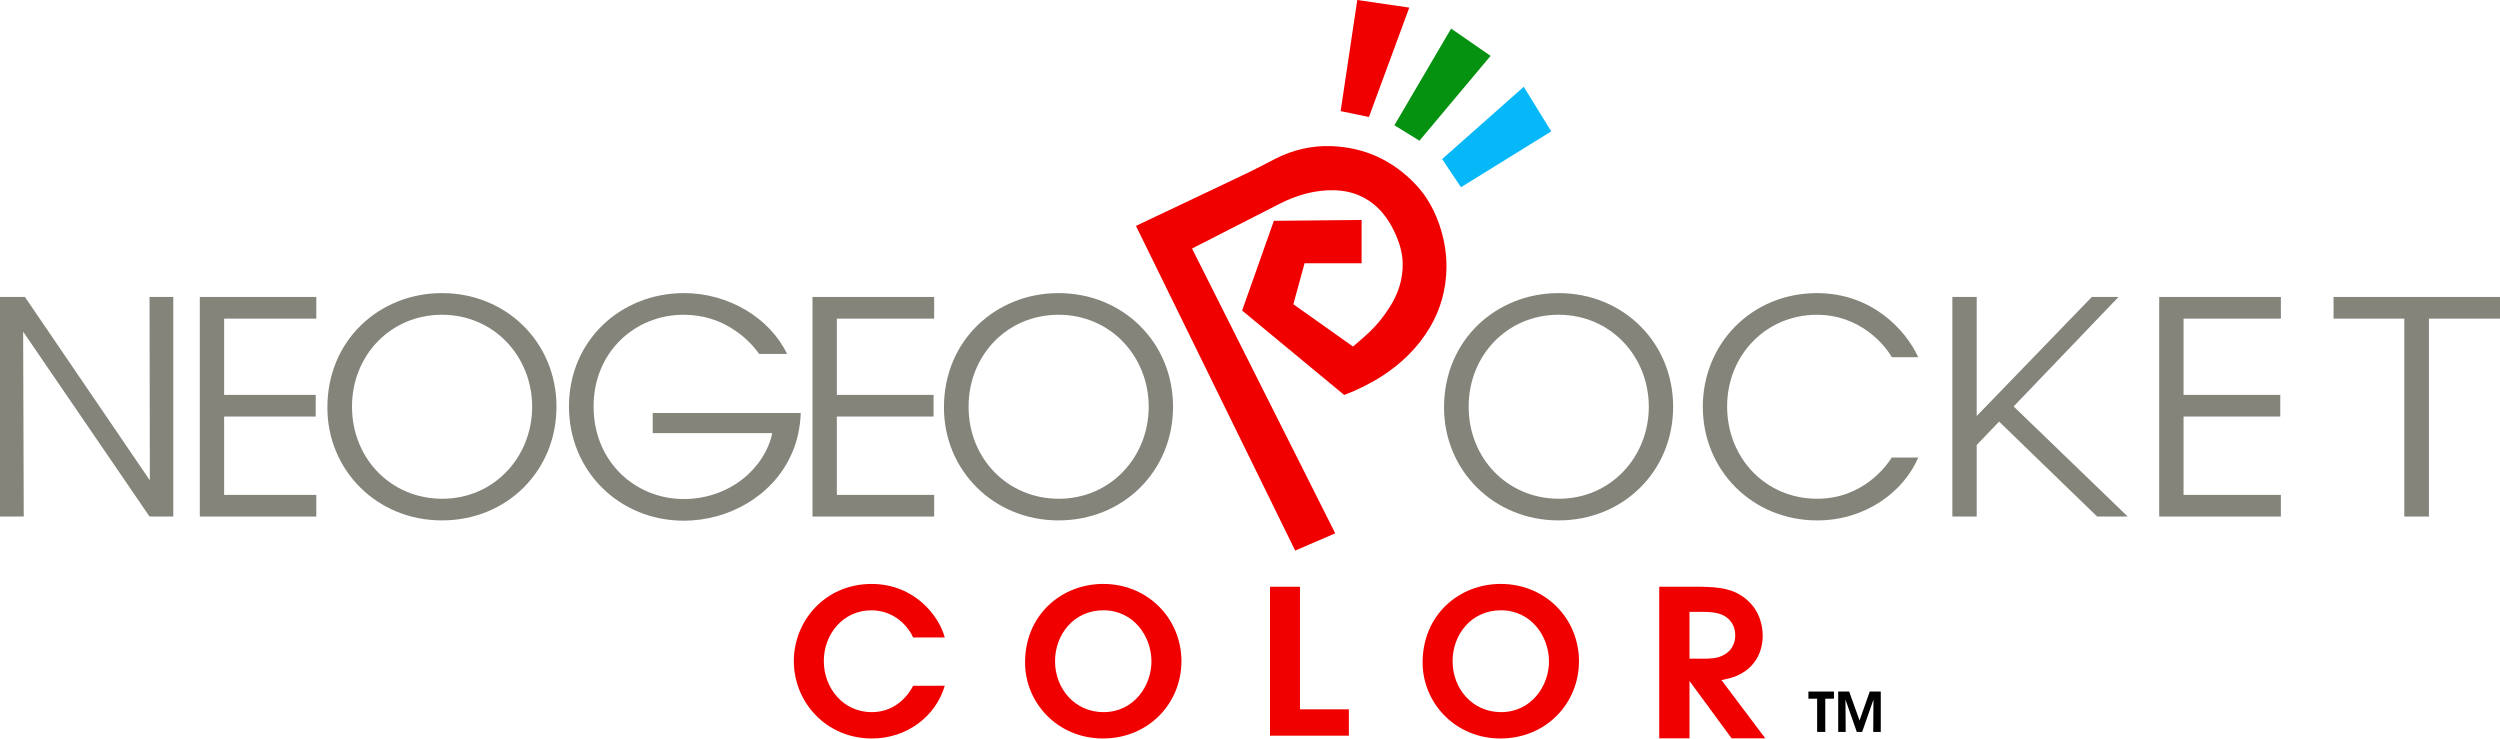
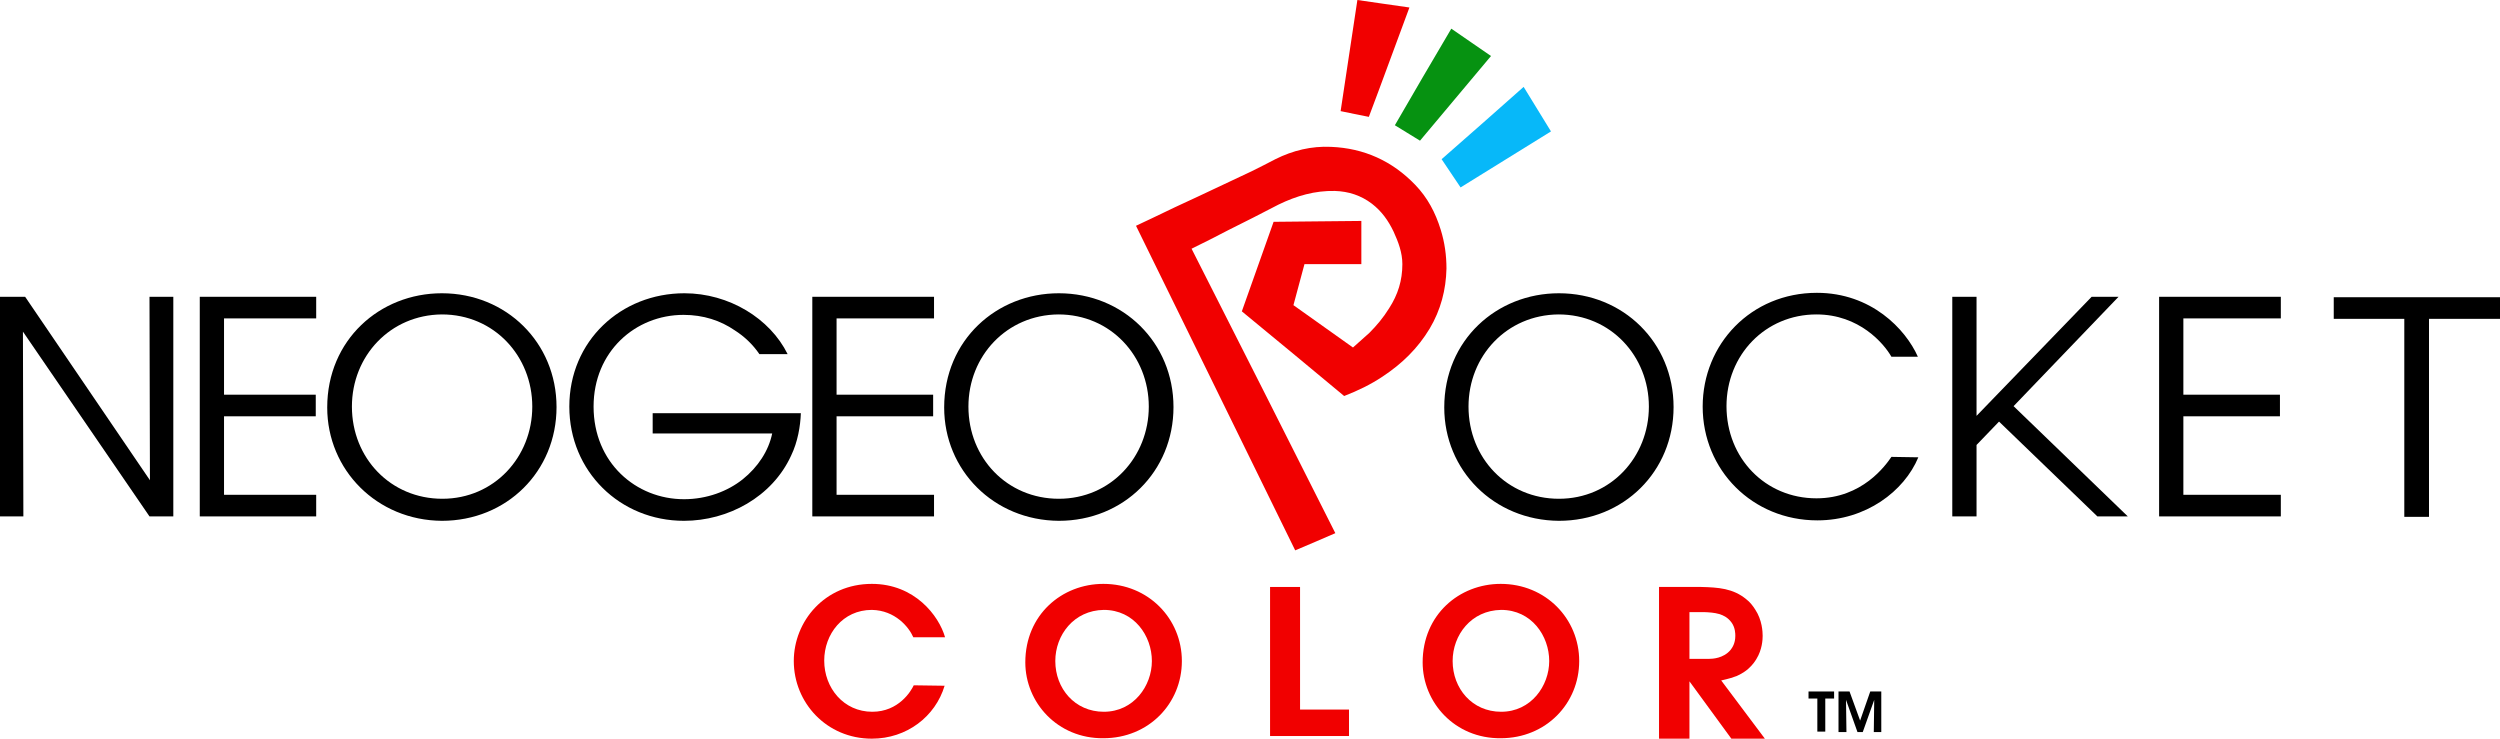
- <svg xmlns="http://www.w3.org/2000/svg" version="1.1" id="Ebene_3" x="0px" y="0px" width="566.927px" height="167.468px" viewBox="0 0 566.927 167.468" enable-background="new 0 0 566.927 167.468" xml:space="preserve">
+ <svg xmlns="http://www.w3.org/2000/svg" version="1.1" id="Ebene_3" x="0px" y="0px" viewBox="0 0 566.9 167.5" style="enable-background:new 0 0 566.9 167.5;" xml:space="preserve">
+   <style type="text/css">
+ 	.st0{fill:#F10000;}
+ 	.st1{fill:none;}
+ 	.st2{fill:#07B8F9;}
+ 	.st3{fill:#069211;}
+ </style>
  <g>
    <g>
-       <path fill="#84847B" d="M33.98,108.929l-0.068-41.587h5.384v49.797h-5.384L5.249,75.215l0.135,41.924H0V67.342h5.652    L33.98,108.929z" />
-       <path fill="#84847B" d="M45.31,67.342h26.419v4.912H50.827v17.294h20.767v4.912H50.827v17.767h20.902v4.912H45.31V67.342z" />
-       <path fill="#84847B" d="M74.242,92.375c0-15.341,11.911-25.908,25.976-25.908c14.602,0,25.975,11.171,25.975,25.773    c0,14.604-11.305,25.773-25.975,25.773c-14.738,0-25.976-11.373-25.976-25.572V92.375z M79.827,92.24    c0,11.709,8.815,20.861,20.458,20.861c11.776,0,20.39-9.486,20.39-20.861c0-11.373-8.613-20.861-20.457-20.861    c-11.709,0-20.391,9.286-20.391,20.792V92.24z" />
-       <path fill="#84847B" d="M172.16,80.262c-1.548-2.153-3.433-3.97-5.586-5.383c-3.23-2.221-7.133-3.5-11.574-3.5    c-10.902,0-20.39,8.344-20.39,20.792c0,12.652,9.556,20.996,20.457,20.996c5.249,0,9.892-1.815,13.324-4.508    c3.5-2.76,5.922-6.527,6.73-10.432h-27.104v-4.576h33.564c-0.067,2.895-0.74,6.527-2.221,9.624    c-4.307,9.354-14.267,14.804-24.293,14.804c-14.535,0-26.042-11.17-26.042-25.908c0-14.938,11.709-25.706,26.109-25.706    c10.094,0,19.448,5.653,23.351,13.795h-6.325V80.262L172.16,80.262z" />
-       <path fill="#84847B" d="M184.25,67.342h27.59v4.912h-22.071v17.294h21.937v4.912h-21.937v17.767h22.071v4.912h-27.59V67.342z" />
-       <path fill="#84847B" d="M214.061,92.375c0-15.341,11.911-25.908,25.975-25.908c14.603,0,25.975,11.171,25.975,25.773    c0,14.604-11.305,25.773-25.975,25.773c-14.737,0-25.975-11.373-25.975-25.572V92.375z M219.646,92.24    c0,11.709,8.815,20.861,20.457,20.861c11.777,0,20.39-9.486,20.39-20.861c0-11.373-8.613-20.861-20.457-20.861    c-11.709,0-20.39,9.286-20.39,20.792V92.24L219.646,92.24z" />
+       <path d="M34,108.9l-0.1-41.6h5.4v49.8h-5.4L5.2,75.2l0.1,41.9H0V67.3h5.7L34,108.9z" />
+       <path d="M45.3,67.3h26.4v4.9H50.8v17.3h20.8v4.9H50.8v17.8h20.9v4.9H45.3V67.3z" />
+       <path d="M74.2,92.4c0-15.3,11.9-25.9,26-25.9c14.6,0,26,11.2,26,25.8c0,14.6-11.3,25.8-26,25.8C85.5,118,74.2,106.6,74.2,92.4    L74.2,92.4z M79.8,92.2c0,11.7,8.8,20.9,20.5,20.9c11.8,0,20.4-9.5,20.4-20.9c0-11.4-8.6-20.9-20.5-20.9    C88.5,71.4,79.8,80.7,79.8,92.2L79.8,92.2z" />
+       <path d="M172.2,80.3c-1.5-2.2-3.4-4-5.6-5.4c-3.2-2.2-7.1-3.5-11.6-3.5c-10.9,0-20.4,8.3-20.4,20.8c0,12.7,9.6,21,20.5,21    c5.2,0,9.9-1.8,13.3-4.5c3.5-2.8,5.9-6.5,6.7-10.4H148v-4.6h33.6c-0.1,2.9-0.7,6.5-2.2,9.6c-4.3,9.4-14.3,14.8-24.3,14.8    c-14.5,0-26-11.2-26-25.9c0-14.9,11.7-25.7,26.1-25.7c10.1,0,19.4,5.7,23.4,13.8L172.2,80.3L172.2,80.3L172.2,80.3z" />
+       <path d="M184.2,67.3h27.6v4.9h-22.1v17.3h21.9v4.9h-21.9v17.8h22.1v4.9h-27.6V67.3z" />
+       <path d="M214.1,92.4c0-15.3,11.9-25.9,26-25.9c14.6,0,26,11.2,26,25.8c0,14.6-11.3,25.8-26,25.8C225.3,118,214.1,106.6,214.1,92.4    L214.1,92.4z M219.6,92.2c0,11.7,8.8,20.9,20.5,20.9c11.8,0,20.4-9.5,20.4-20.9c0-11.4-8.6-20.9-20.5-20.9    C228.3,71.4,219.6,80.7,219.6,92.2L219.6,92.2L219.6,92.2z" />
    </g>
    <g>
-       <path fill="#84847B" d="M327.466,92.375c0-15.341,11.91-25.908,25.976-25.908c14.603,0,25.976,11.171,25.976,25.773    c0,14.604-11.305,25.773-25.976,25.773c-14.737,0-25.976-11.373-25.976-25.572V92.375z M333.05,92.24    c0,11.709,8.816,20.861,20.459,20.861c11.777,0,20.391-9.486,20.391-20.861c0-11.373-8.613-20.861-20.458-20.861    c-11.708,0-20.392,9.286-20.392,20.792V92.24L333.05,92.24z" />
-       <path fill="#84847B" d="M435.001,103.748c-3.229,7.672-11.91,14.268-22.879,14.268c-14.736,0-25.976-11.373-25.976-25.772    c0-14.2,10.97-25.774,25.906-25.774c12.313,0,20.054,8.21,22.946,14.535h-5.99c-1.684-2.96-7.334-9.623-16.956-9.623    c-11.642,0-20.39,9.219-20.39,20.793c0,11.777,8.813,20.929,20.39,20.929c10.433,0,15.745-7.47,16.956-9.354L435.001,103.748    L435.001,103.748z" />
-       <path fill="#84847B" d="M489.644,67.342h27.592v4.912h-22.072v17.294h21.936v4.912h-21.936v17.767h22.072v4.912h-27.592V67.342    L489.644,67.342z" />
-       <path fill="#84847B" d="M545.228,72.254h-16.047v-4.912h37.746v4.912h-16.113v44.885h-5.586V72.254z" />
+       <path d="M327.5,92.4c0-15.3,11.9-25.9,26-25.9c14.6,0,26,11.2,26,25.8c0,14.6-11.3,25.8-26,25.8C338.7,118,327.5,106.6,327.5,92.4    L327.5,92.4z M333,92.2c0,11.7,8.8,20.9,20.5,20.9c11.8,0,20.4-9.5,20.4-20.9c0-11.4-8.6-20.9-20.5-20.9    C341.7,71.4,333,80.7,333,92.2L333,92.2L333,92.2z" />
+       <path d="M435,103.7c-3.2,7.7-11.9,14.3-22.9,14.3c-14.7,0-26-11.4-26-25.8c0-14.2,11-25.8,25.9-25.8c12.3,0,20.1,8.2,22.9,14.5h-6    c-1.7-3-7.3-9.6-17-9.6c-11.6,0-20.4,9.2-20.4,20.8c0,11.8,8.8,20.9,20.4,20.9c10.4,0,15.7-7.5,17-9.4L435,103.7L435,103.7z" />
+       <path d="M489.6,67.3h27.6v4.9h-22.1v17.3h21.9v4.9h-21.9v17.8h22.1v4.9h-27.6V67.3L489.6,67.3z" />
+       <path d="M545.2,72.3h-16v-4.9h37.7v4.9h-16.1v44.9h-5.6V72.3z" />
    </g>
-     <path fill="#F10000" d="M214.245,155.511c-2.053,6.982-8.625,11.957-16.521,11.957c-10.314,0-17.707-8.17-17.707-17.569   c0-8.99,6.982-17.479,17.662-17.479c9.721,0.047,15.243,7.211,16.566,12.142h-7.165c-1.049-2.328-4.061-6.115-9.447-6.162   c-6.572,0-10.816,5.521-10.816,11.5c0,6.162,4.427,11.594,10.862,11.594c6.024,0,8.763-4.746,9.401-5.979L214.245,155.511   L214.245,155.511z" />
-     <path fill="#F10000" d="M232.454,150.216c0-10.813,8.306-17.799,17.708-17.799c10.223,0,17.753,7.94,17.753,17.524   s-7.485,17.523-17.799,17.523c-10.36,0-17.662-8.168-17.662-17.203V150.216L232.454,150.216z M239.254,149.943   c0,6.162,4.427,11.547,11,11.547c6.846,0,10.862-5.934,10.862-11.5c0-5.658-4.016-11.594-10.908-11.594   c-6.754,0-10.954,5.567-10.954,11.502V149.943z" />
-     <path fill="#F10000" d="M287.996,133.059h6.799v27.793h11.09v5.979h-17.889V133.059z" />
-     <path fill="#F10000" d="M322.606,150.216c0-10.813,8.306-17.799,17.707-17.799c10.224,0,17.754,7.94,17.754,17.524   s-7.485,17.523-17.799,17.523c-10.358,0-17.662-8.168-17.662-17.203V150.216z M329.406,149.943c0,6.162,4.428,11.547,10.998,11.547   c6.846,0,10.862-5.934,10.862-11.5c0-5.658-4.017-11.594-10.907-11.594c-6.754,0-10.953,5.567-10.953,11.502V149.943   L329.406,149.943z" />
-     <path fill="#84847B" d="M475.574,117.139h6.932l-25.871-24.968l23.783-24.83h-6.055l-26.105,26.998v-6.396V67.342h-5.518v49.797   h5.518v-16.228l5.08-5.306L475.574,117.139z" />
-     <path fill="#F10000" d="M385.808,133.059c3.799,0.096,7.156,0.291,10.176,2.821c0.778,0.636,1.51,1.461,2.045,2.289   c1.559,2.388,1.704,5.063,1.704,5.99c0,0.825-0.097,3.114-1.362,5.209c-0.342,0.532-0.779,1.264-1.802,2.188   c-1.12,0.976-2.288,1.51-2.728,1.704c-0.828,0.341-1.654,0.585-3.456,0.974l9.933,13.193h-7.645l-9.543-12.998v12.998h-6.864   v-34.371L385.808,133.059L385.808,133.059z M383.13,149.369h3.408c0.391,0,0.729,0,1.121-0.049c0.729,0,3.164-0.098,4.771-2.045   c0.388-0.488,1.071-1.51,1.071-3.166c0-0.535-0.049-1.851-0.926-3.064c-1.511-2.047-3.848-2.24-6.186-2.291h-3.262v10.615H383.13z" />
-     <path fill="none" d="M302.794,120.945c-10.838-21.554-21.646-43.05-32.461-64.562c0.06-0.042,0.108-0.083,0.163-0.11   c2.697-1.38,5.395-2.76,8.091-4.138c3.812-1.946,7.625-3.883,11.433-5.839c4.003-2.056,8.21-3.293,12.751-3.146   c3.091,0.1,5.925,0.999,8.411,2.895c2.194,1.674,3.747,3.848,4.937,6.306c1.129,2.332,1.934,4.759,1.979,7.377   c0.063,3.636-1.036,6.924-2.985,9.977c-1.306,2.042-2.796,3.921-4.544,5.584c-1.204,1.146-2.491,2.204-3.739,3.299   c-4.569-3.241-9.041-6.41-13.531-9.593c0.853-3.113,1.693-6.198,2.539-9.291c4.361,0,8.662,0,12.94,0c0-3.277,0-6.527,0-9.823   c-6.682,0.064-13.29,0.127-19.897,0.193c-2.407,6.801-4.803,13.565-7.2,20.342c7.735,6.398,15.444,12.774,23.159,19.157   c3.066-1.169,5.975-2.609,8.713-4.387c4.363-2.835,8-6.396,10.671-10.881c2.481-4.169,3.728-8.71,3.796-13.559   c0.042-3.005-0.414-5.943-1.298-8.823c-1.173-3.816-2.987-7.27-5.755-10.165c-5.189-5.433-11.553-8.353-19.081-8.621   c-4.45-0.158-8.66,0.847-12.632,2.842c-1.789,0.9-3.541,1.872-5.341,2.744c-4.01,1.939-8.04,3.837-12.062,5.748   c-3.547,1.686-7.095,3.366-10.642,5.047c-1.199,0.569-2.399,1.14-3.6,1.71c12.046,24.561,24.078,49.093,36.104,73.625   C296.762,123.541,299.748,122.255,302.794,120.945z" />
-     <path fill="#F10000" d="M302.794,120.945c-3.047,1.311-6.032,2.596-9.086,3.908c-12.025-24.529-24.059-49.063-36.104-73.624   c1.201-0.57,2.4-1.141,3.6-1.71c3.547-1.682,7.095-3.362,10.642-5.047c4.022-1.911,8.052-3.809,12.062-5.748   c1.8-0.872,3.552-1.844,5.341-2.744c3.972-1.996,8.182-3,12.631-2.842c7.529,0.268,13.893,3.188,19.082,8.621   c2.768,2.895,4.582,6.348,5.754,10.165c0.885,2.879,1.341,5.818,1.299,8.823c-0.068,4.849-1.313,9.39-3.796,13.559   c-2.673,4.484-6.308,8.045-10.673,10.881c-2.736,1.776-5.645,3.217-8.711,4.386c-7.715-6.382-15.424-12.758-23.159-19.156   c2.397-6.777,4.793-13.541,7.2-20.342c6.607-0.065,13.218-0.129,19.897-0.193c0,3.296,0,6.546,0,9.823c-4.278,0-8.579,0-12.94,0   c-0.846,3.093-1.688,6.178-2.539,9.291c4.49,3.183,8.961,6.352,13.531,9.593c1.248-1.095,2.535-2.153,3.739-3.299   c1.748-1.663,3.238-3.542,4.543-5.584c1.95-3.053,3.05-6.341,2.986-9.977c-0.048-2.618-0.851-5.045-1.979-7.377   c-1.188-2.458-2.742-4.632-4.937-6.306c-2.486-1.896-5.32-2.794-8.411-2.895c-4.541-0.147-8.748,1.089-12.751,3.146   c-3.806,1.956-7.621,3.893-11.433,5.839c-2.697,1.378-5.395,2.758-8.091,4.138c-0.055,0.028-0.104,0.069-0.163,0.11   C281.149,77.895,291.957,99.391,302.794,120.945z" />
-     <path fill="#F10000" d="M310.439,26.526c-2.162-0.445-4.264-0.879-6.423-1.324c1.257-8.395,2.514-16.788,3.774-25.202   c3.935,0.574,7.832,1.145,11.791,1.724C316.526,10.012,313.488,18.253,310.439,26.526z" />
-     <path fill="#07B8F9" d="M345.539,19.679c2.088,3.381,4.147,6.72,6.241,10.112c-6.819,4.222-13.635,8.44-20.472,12.671   c-1.434-2.14-2.84-4.241-4.278-6.391C333.195,30.612,339.347,25.163,345.539,19.679z" />
-     <path fill="#069211" d="M329.069,6.482c3.017,2.085,5.979,4.134,8.954,6.19c-5.377,6.412-10.738,12.805-16.136,19.239   c-1.888-1.165-3.759-2.319-5.683-3.507C320.475,21.129,324.753,13.837,329.069,6.482z" />
+     <path fill="#F10000" d="M214.2,155.5c-2.1,7-8.6,12-16.5,12c-10.3,0-17.7-8.2-17.7-17.6c0-9,7-17.5,17.7-17.5   c9.7,0,15.2,7.2,16.6,12.1h-7.2c-1-2.3-4.1-6.1-9.4-6.2c-6.6,0-10.8,5.5-10.8,11.5c0,6.2,4.4,11.6,10.9,11.6c6,0,8.8-4.7,9.4-6   L214.2,155.5L214.2,155.5z" />
+     <path fill="#F10000" d="M232.5,150.2c0-10.8,8.3-17.8,17.7-17.8c10.2,0,17.8,7.9,17.8,17.5s-7.5,17.5-17.8,17.5   C239.8,167.5,232.5,159.3,232.5,150.2L232.5,150.2L232.5,150.2z M239.3,149.9c0,6.2,4.4,11.5,11,11.5c6.8,0,10.9-5.9,10.9-11.5   c0-5.7-4-11.6-10.9-11.6C243.5,138.4,239.3,144,239.3,149.9L239.3,149.9z" />
+     <path fill="#F10000" d="M288,133.1h6.8v27.8h11.1v6H288V133.1z" />
+     <path fill="#F10000" d="M322.6,150.2c0-10.8,8.3-17.8,17.7-17.8c10.2,0,17.8,7.9,17.8,17.5s-7.5,17.5-17.8,17.5   C329.9,167.5,322.6,159.3,322.6,150.2L322.6,150.2z M329.4,149.9c0,6.2,4.4,11.5,11,11.5c6.8,0,10.9-5.9,10.9-11.5   c0-5.7-4-11.6-10.9-11.6C333.6,138.4,329.4,144,329.4,149.9L329.4,149.9L329.4,149.9z" />
+     <path d="M475.6,117.1h6.9l-25.9-25l23.8-24.8h-6.1l-26.1,27v-6.4V67.3h-5.5v49.8h5.5v-16.2l5.1-5.3L475.6,117.1z" />
+     <path fill="#F10000" d="M385.8,133.1c3.8,0.1,7.2,0.3,10.2,2.8c0.8,0.6,1.5,1.5,2,2.3c1.6,2.4,1.7,5.1,1.7,6c0,0.8-0.1,3.1-1.4,5.2   c-0.3,0.5-0.8,1.3-1.8,2.2c-1.1,1-2.3,1.5-2.7,1.7c-0.8,0.3-1.7,0.6-3.5,1l9.9,13.2h-7.6l-9.5-13v13h-6.9v-34.4L385.8,133.1   L385.8,133.1z M383.1,149.4h3.4c0.4,0,0.7,0,1.1,0c0.7,0,3.2-0.1,4.8-2c0.4-0.5,1.1-1.5,1.1-3.2c0-0.5,0-1.9-0.9-3.1   c-1.5-2-3.8-2.2-6.2-2.3h-3.3L383.1,149.4L383.1,149.4L383.1,149.4z" />
+     <path fill="none" d="M302.8,120.9c-10.8-21.6-21.6-43-32.5-64.6c0.1,0,0.1-0.1,0.2-0.1c2.7-1.4,5.4-2.8,8.1-4.1   c3.8-1.9,7.6-3.9,11.4-5.8c4-2.1,8.2-3.3,12.8-3.1c3.1,0.1,5.9,1,8.4,2.9c2.2,1.7,3.7,3.8,4.9,6.3c1.1,2.3,1.9,4.8,2,7.4   c0.1,3.6-1,6.9-3,10c-1.3,2-2.8,3.9-4.5,5.6c-1.2,1.1-2.5,2.2-3.7,3.3c-4.6-3.2-9-6.4-13.5-9.6c0.9-3.1,1.7-6.2,2.5-9.3   c4.4,0,8.7,0,12.9,0c0-3.3,0-6.5,0-9.8c-6.7,0.1-13.3,0.1-19.9,0.2c-2.4,6.8-4.8,13.6-7.2,20.3c7.7,6.4,15.4,12.8,23.2,19.2   c3.1-1.2,6-2.6,8.7-4.4c4.4-2.8,8-6.4,10.7-10.9c2.5-4.2,3.7-8.7,3.8-13.6c0-3-0.4-5.9-1.3-8.8c-1.2-3.8-3-7.3-5.8-10.2   c-5.2-5.4-11.6-8.4-19.1-8.6c-4.5-0.2-8.7,0.8-12.6,2.8c-1.8,0.9-3.5,1.9-5.3,2.7c-4,1.9-8,3.8-12.1,5.7c-3.5,1.7-7.1,3.4-10.6,5   c-1.2,0.6-2.4,1.1-3.6,1.7c12,24.6,24.1,49.1,36.1,73.6C296.8,123.5,299.7,122.3,302.8,120.9z" />
+     <path fill="#F10000" d="M302.8,120.9c-3,1.3-6,2.6-9.1,3.9c-12-24.5-24.1-49.1-36.1-73.6c1.2-0.6,2.4-1.1,3.6-1.7   c3.5-1.7,7.1-3.4,10.6-5c4-1.9,8.1-3.8,12.1-5.7c1.8-0.9,3.6-1.8,5.3-2.7c4-2,8.2-3,12.6-2.8c7.5,0.3,13.9,3.2,19.1,8.6   c2.8,2.9,4.6,6.3,5.8,10.2c0.9,2.9,1.3,5.8,1.3,8.8c-0.1,4.8-1.3,9.4-3.8,13.6c-2.7,4.5-6.3,8-10.7,10.9c-2.7,1.8-5.6,3.2-8.7,4.4   c-7.7-6.4-15.4-12.8-23.2-19.2c2.4-6.8,4.8-13.5,7.2-20.3c6.6-0.1,13.2-0.1,19.9-0.2c0,3.3,0,6.5,0,9.8c-4.3,0-8.6,0-12.9,0   c-0.8,3.1-1.7,6.2-2.5,9.3c4.5,3.2,9,6.4,13.5,9.6c1.2-1.1,2.5-2.2,3.7-3.3c1.7-1.7,3.2-3.5,4.5-5.6c2-3.1,3-6.3,3-10   c0-2.6-0.9-5-2-7.4c-1.2-2.5-2.7-4.6-4.9-6.3c-2.5-1.9-5.3-2.8-8.4-2.9c-4.5-0.1-8.7,1.1-12.8,3.1c-3.8,2-7.6,3.9-11.4,5.8   c-2.7,1.4-5.4,2.8-8.1,4.1c-0.1,0-0.1,0.1-0.2,0.1C281.1,77.9,292,99.4,302.8,120.9z" />
+     <path fill="#F10000" d="M310.4,26.5c-2.2-0.4-4.3-0.9-6.4-1.3c1.3-8.4,2.5-16.8,3.8-25.2c3.9,0.6,7.8,1.1,11.8,1.7   C316.5,10,313.5,18.3,310.4,26.5z" />
+     <path fill="#07B8F9" d="M345.5,19.7c2.1,3.4,4.1,6.7,6.2,10.1c-6.8,4.2-13.6,8.4-20.5,12.7c-1.4-2.1-2.8-4.2-4.3-6.4   C333.2,30.6,339.3,25.2,345.5,19.7z" />
+     <path class="st3" d="M329.1,6.5c3,2.1,6,4.1,9,6.2c-5.4,6.4-10.7,12.8-16.1,19.2c-1.9-1.2-3.8-2.3-5.7-3.5   C320.5,21.1,324.8,13.8,329.1,6.5z" />
    <g>
-       <path d="M412.074,158.443h-1.98v-1.621h5.791v1.621h-1.967v7.535h-1.844V158.443L412.074,158.443z" />
-       <path d="M416.851,165.979v-9.156h2.486l2.354,6.57l2.313-6.57h2.5v9.156h-1.709l0.051-7.338l-2.563,7.338h-1.213l-2.574-7.338    l0.051,7.338H416.851z" />
+       <path d="M412.1,158.4h-2v-1.6h5.8v1.6h-2v7.5h-1.8L412.1,158.4L412.1,158.4z" />
+       <path d="M416.9,166v-9.2h2.5l2.4,6.6l2.3-6.6h2.5v9.2h-1.7l0.1-7.3l-2.6,7.3h-1.2l-2.6-7.3l0.1,7.3H416.9z" />
    </g>
  </g>
</svg>
